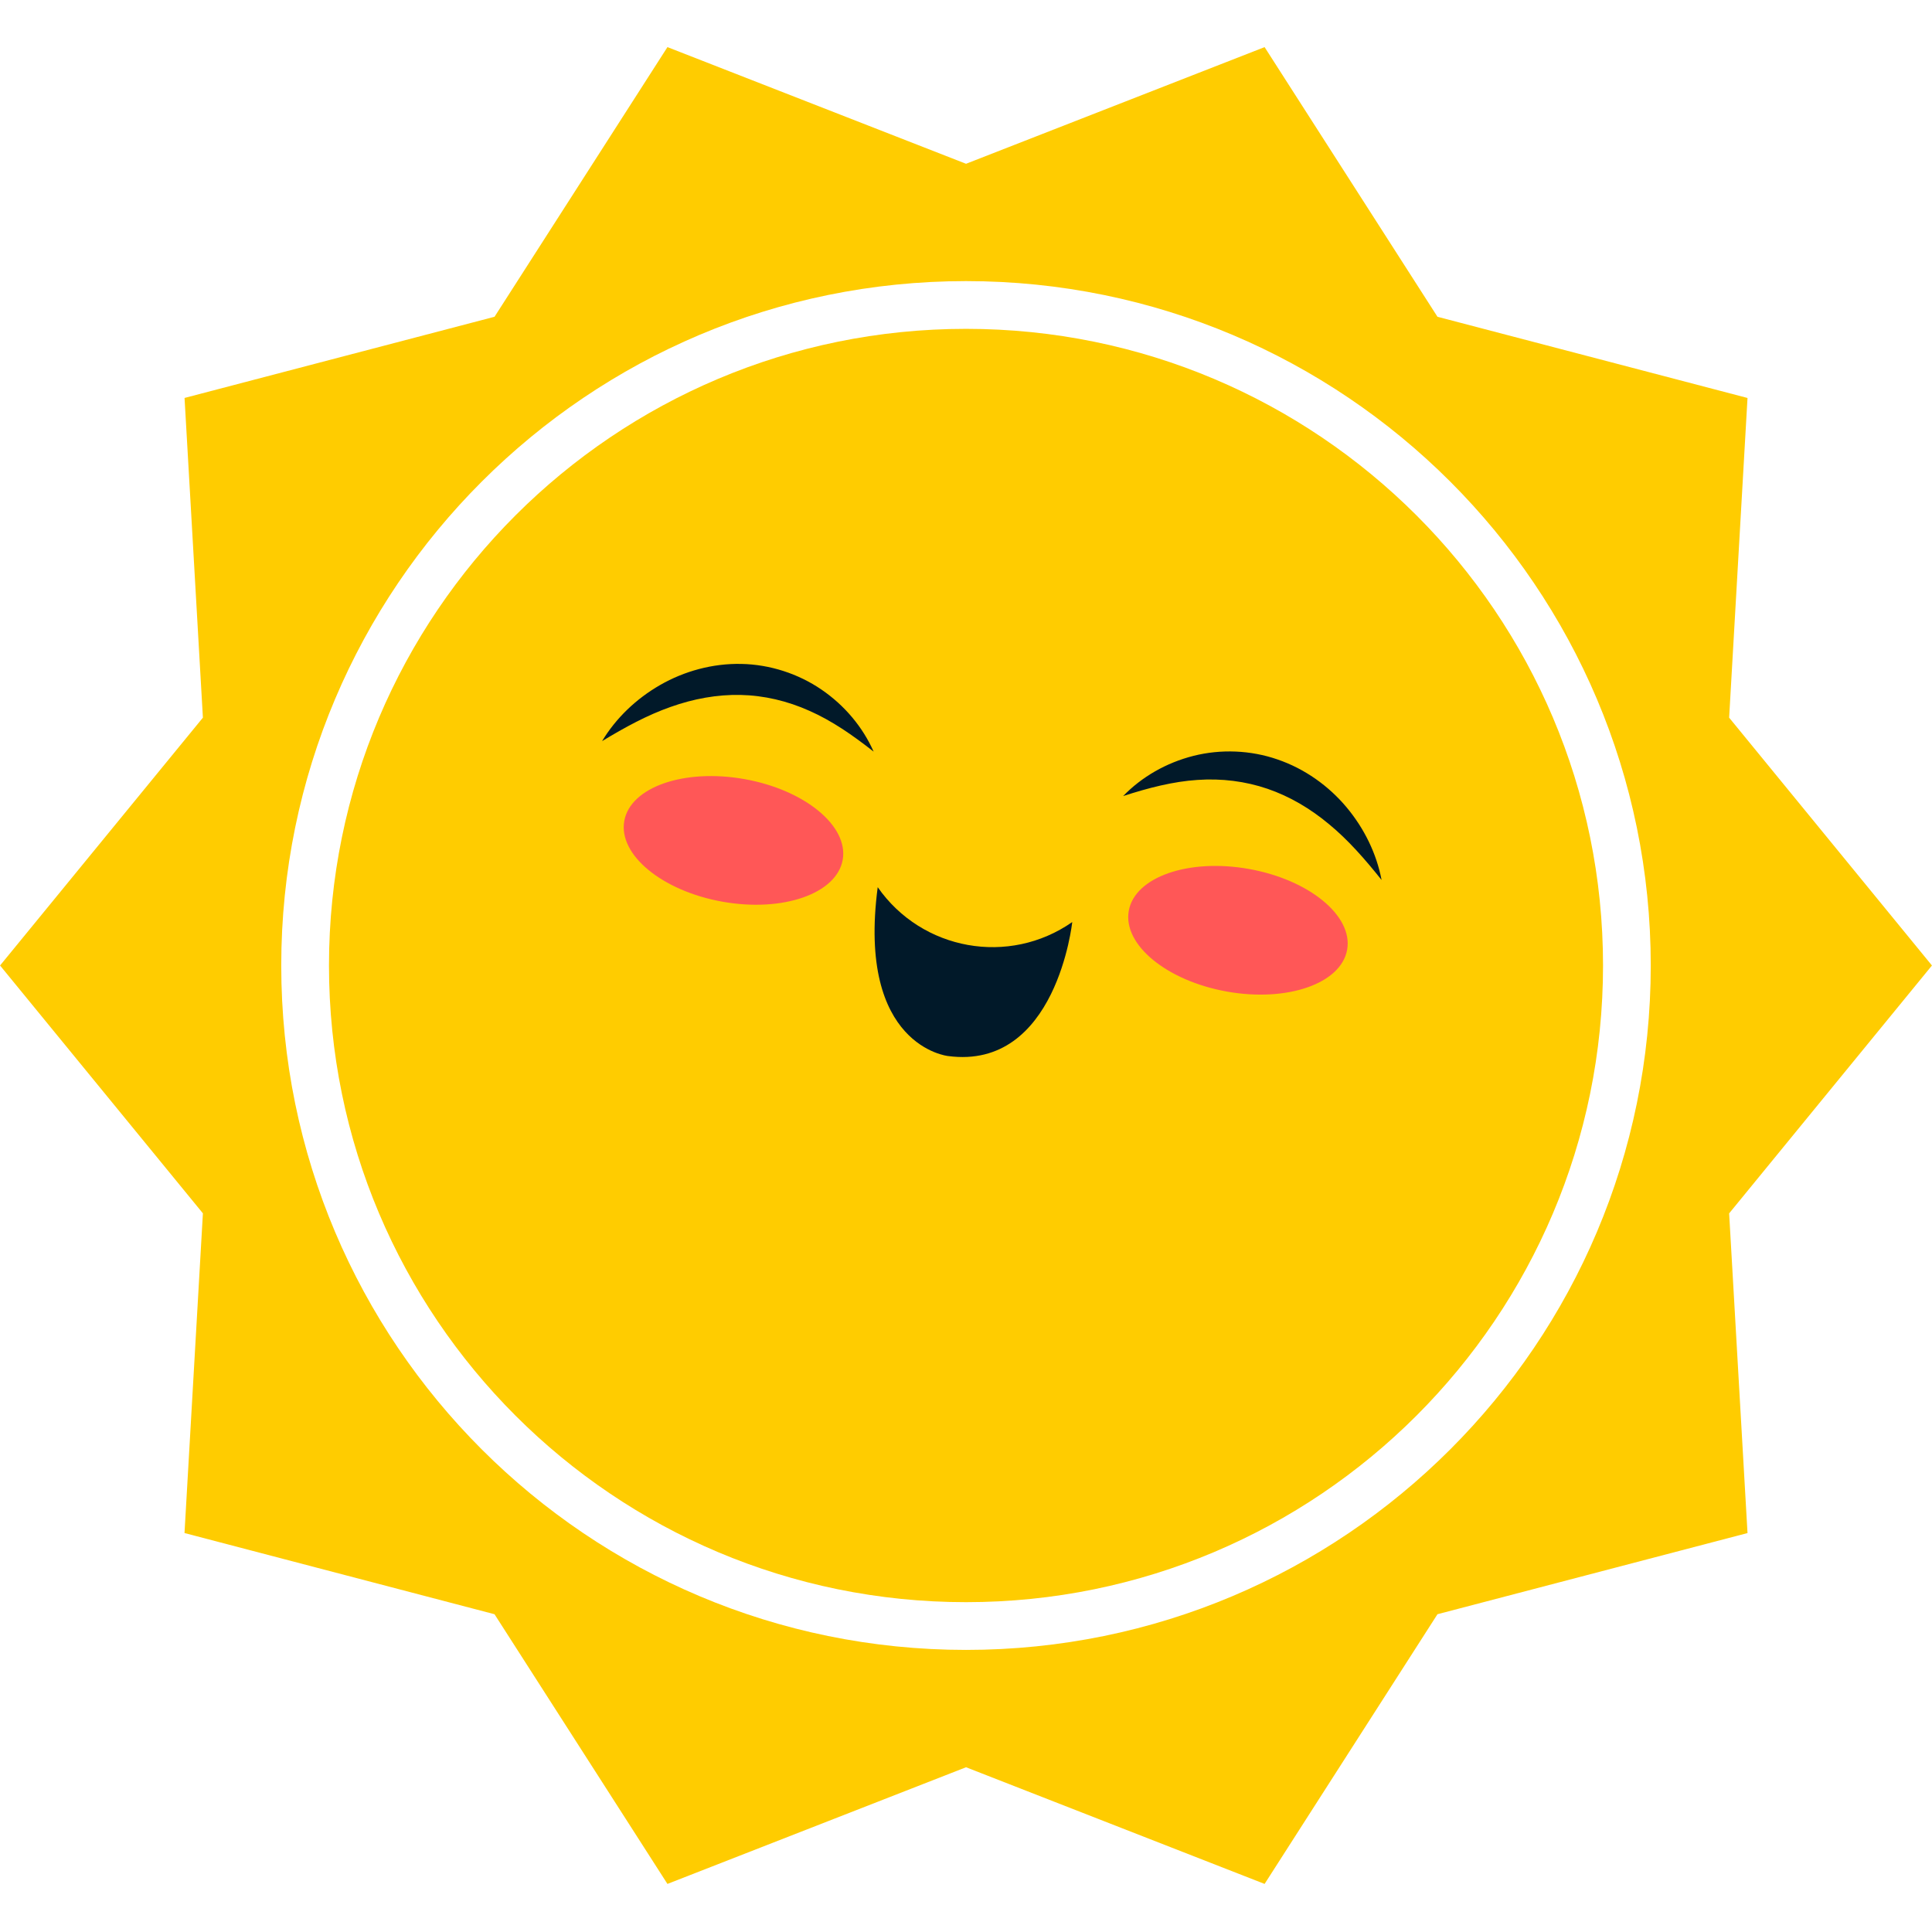
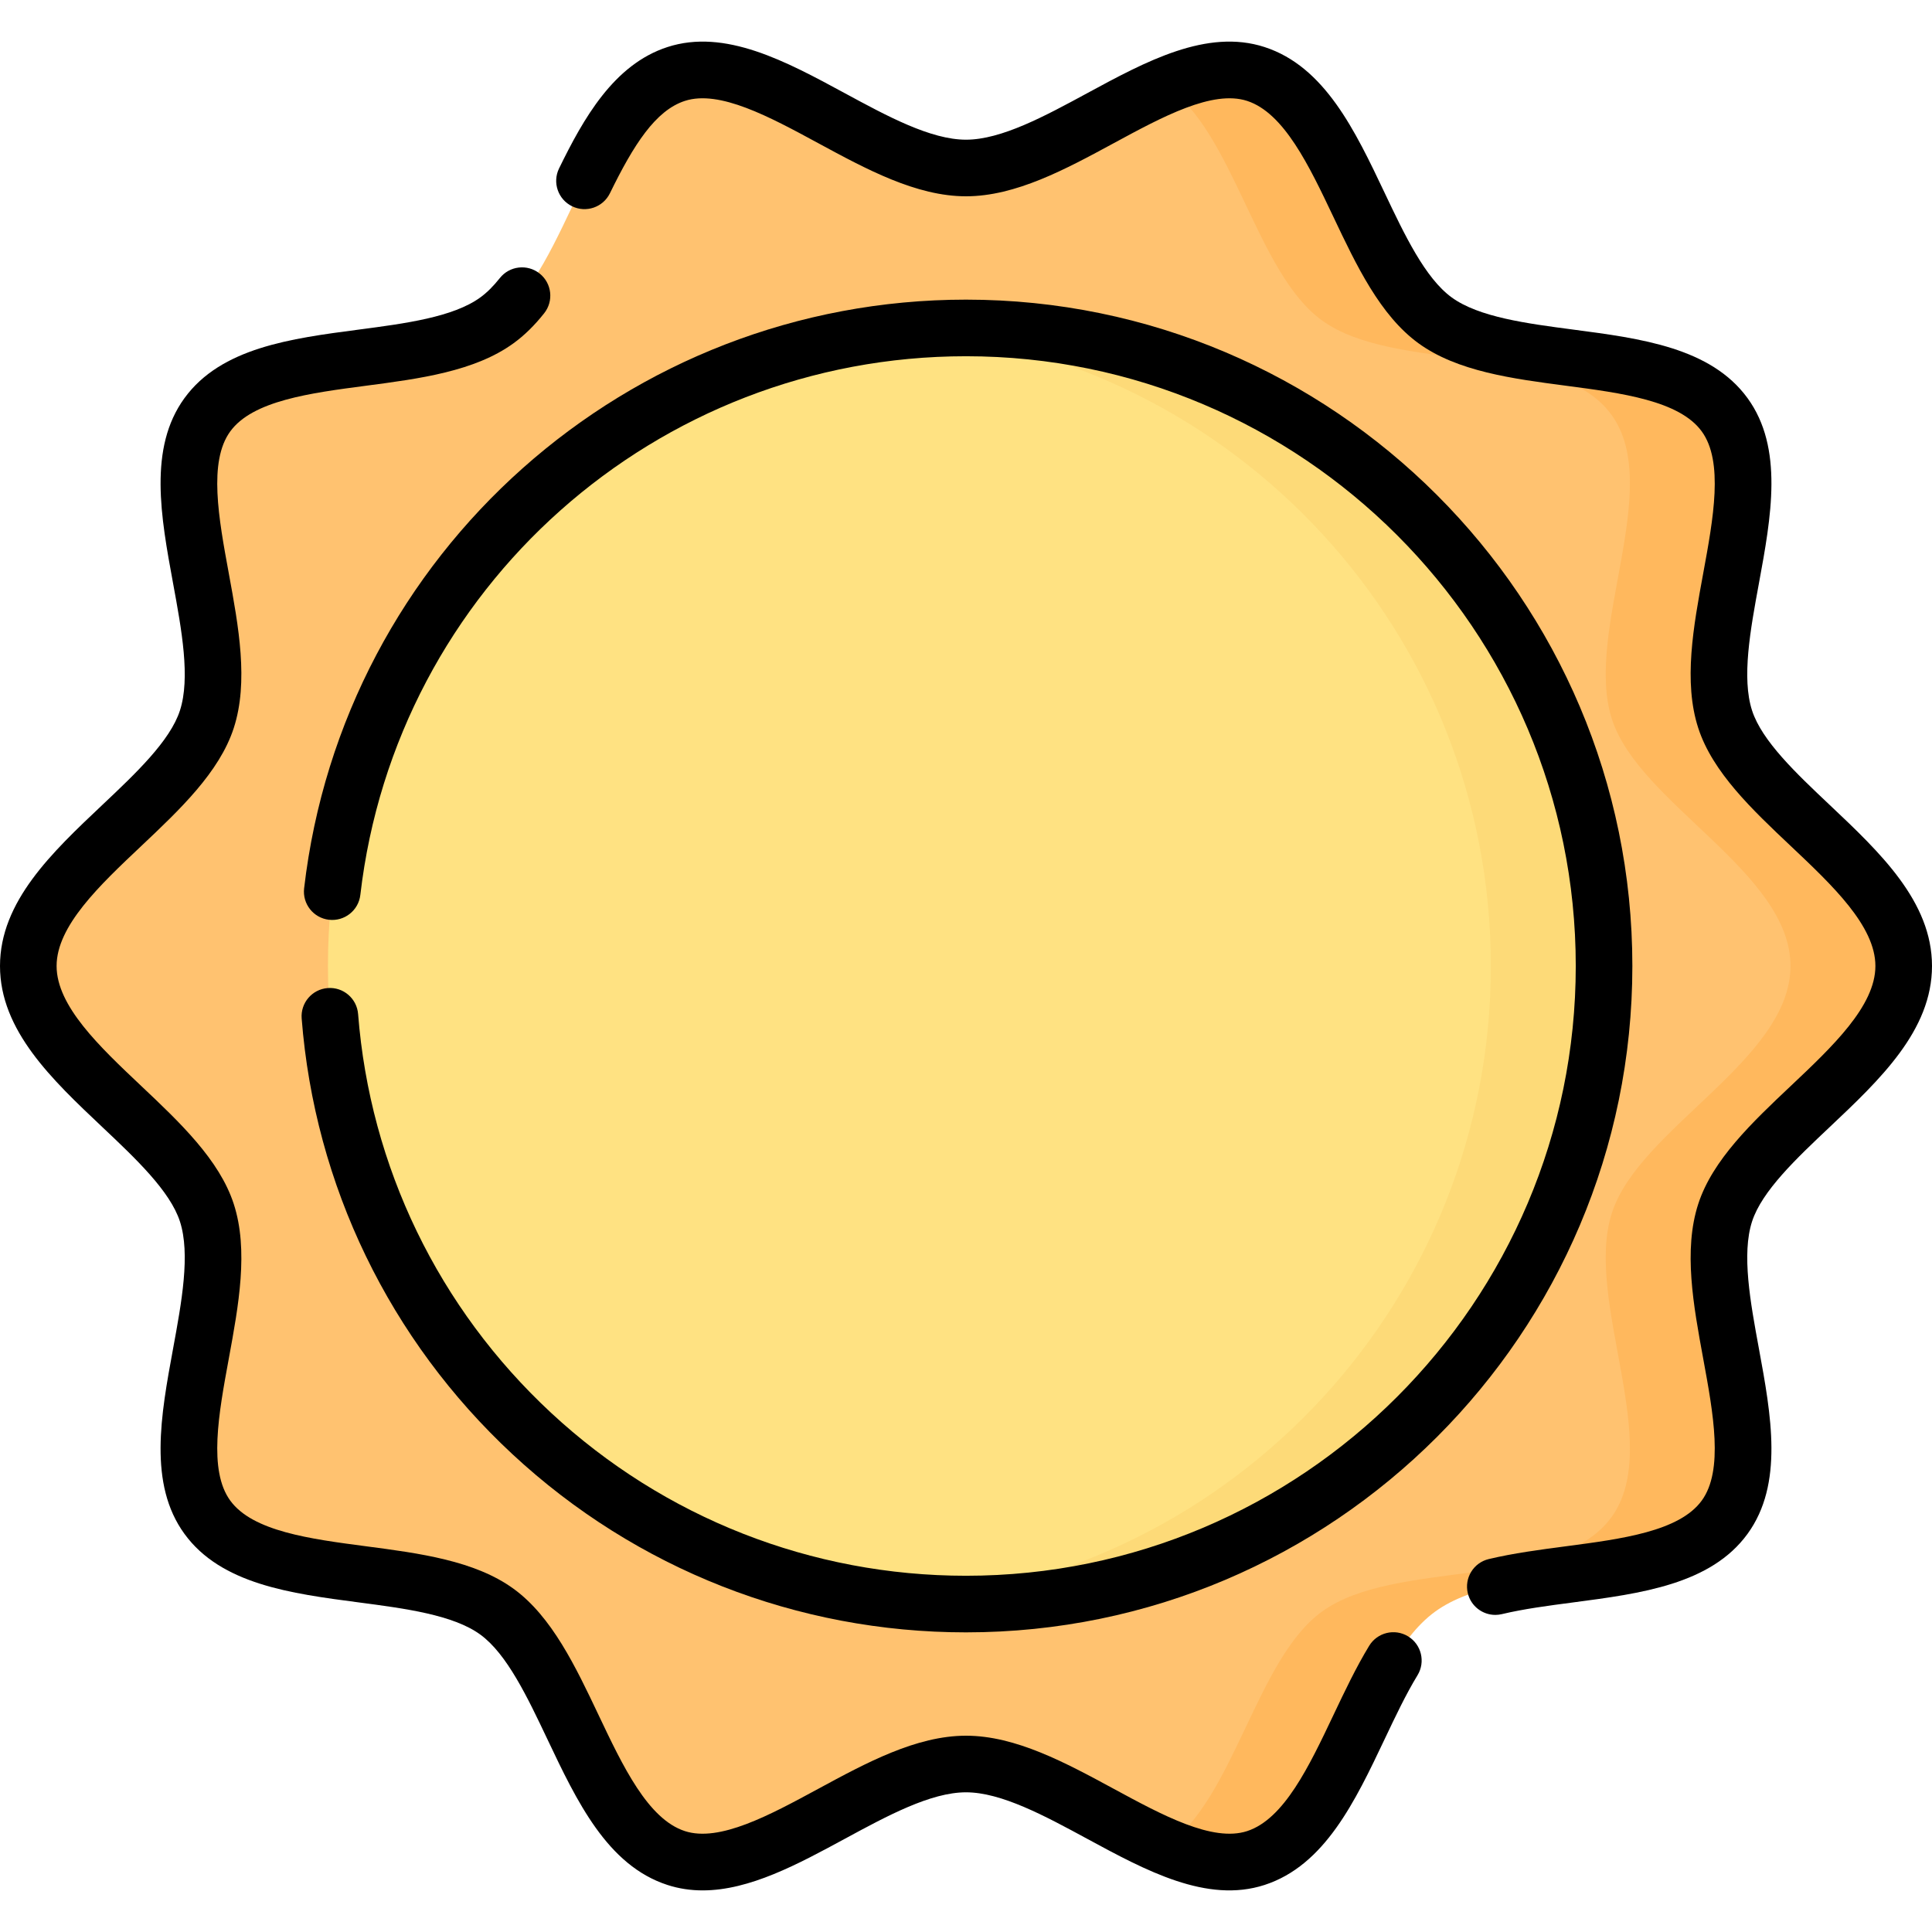
- <svg xmlns="http://www.w3.org/2000/svg" width="375pt" height="375pt" viewBox="0 0 375 375" version="1.2">
-   <defs>
-     <clipPath id="clip1">
-       <path d="M 0 9 L 375 9 L 375 365.906 L 0 365.906 Z M 0 9 " />
-     </clipPath>
-   </defs>
-   <g id="surface1">
-     <path style=" stroke:none;fill-rule:nonzero;fill:rgb(100%,79.999%,0%);fill-opacity:1;" d="M 187.508 63.828 C 119.207 63.828 63.855 119.156 63.855 187.402 C 63.855 255.648 119.207 310.98 187.508 310.98 C 255.781 310.98 311.148 255.648 311.148 187.402 C 311.148 119.156 255.781 63.828 187.508 63.828 " />
-     <g clip-path="url(#clip1)" clip-rule="nonzero">
-       <path style=" stroke:none;fill-rule:nonzero;fill:rgb(100%,79.999%,0%);fill-opacity:1;" d="M 187.508 320.246 C 114.09 320.246 54.59 260.77 54.59 187.402 C 54.59 114.043 114.09 54.562 187.508 54.562 C 260.906 54.562 320.41 114.043 320.41 187.402 C 320.41 260.77 260.906 320.246 187.508 320.246 Z M 374.988 187.402 L 335.625 139.297 L 339.191 77.246 L 279.012 61.484 L 245.457 9.145 L 187.508 31.789 L 129.551 9.145 L 95.988 61.484 L 35.82 77.242 L 39.383 139.297 L 0.012 187.402 L 39.383 235.508 L 35.812 297.562 L 95.984 313.32 L 129.551 365.668 L 187.508 343.023 L 245.457 365.668 L 279.012 313.32 L 339.191 297.566 L 335.625 235.516 L 374.988 187.402 " />
+ <svg xmlns="http://www.w3.org/2000/svg" id="Capa_1" enable-background="new 0 0 512 512" height="512" viewBox="0 0 512 512" width="512">
+   <g>
+     <g>
+       <g>
+         <path d="m494.5 256c0 24.81-40.044 42.987-47.313 65.374-7.534 23.203 13.916 61.396-.139 80.709-14.196 19.506-57.243 10.836-76.749 25.032-19.313 14.055-14.29 55.749-37.492 63.283-7.333 2.381-15.44 2.529-23.9-1.039-17.369-7.324-36.223-21.879-52.907-21.879-24.81 0-54.419 32.187-76.806 24.918-23.203-7.534-28.179-51.228-47.492-65.283-19.506-14.196-62.553-5.526-76.749-25.032-14.055-19.313 7.395-57.507-.139-80.709-7.27-22.387-47.314-40.564-47.314-65.374s40.044-42.987 47.313-65.374c7.534-23.203-13.916-61.396.139-80.709 14.196-19.506 57.243-10.836 76.749-25.032 19.313-14.055 24.29-57.749 47.492-65.283 22.387-7.269 51.997 24.919 76.807 24.919 16.684 0 35.538-14.555 52.906-21.879 8.46-3.567 16.567-3.42 23.9-1.039 23.203 7.534 26.179 50.228 45.492 64.283 19.506 14.196 54.553 4.526 68.749 24.032 14.055 19.313-7.394 57.507.139 80.709 7.27 22.386 47.314 40.563 47.314 65.373z" fill="#ffc270" />
+         <path d="m415.093 256c0 93.388-65.705 168.093-159.093 168.093-5.055 0-10.059.778-15.001.344-86.361-7.592-154.092-80.105-154.092-168.437s67.731-160.845 154.092-168.437c4.943-.435 9.946.344 15.001.344 93.388 0 159.093 74.706 159.093 168.093z" fill="#ffe282" />
+         <g>
+           <path d="m457.187 190.626c-7.534-23.202 13.916-61.396-.139-80.709-14.196-19.506-57.243-10.836-76.749-25.032-19.313-14.055-24.29-57.749-47.492-65.283-7.333-2.381-15.44-.528-23.9 3.039 18.167 12.467 23.899 49.513 41.392 62.244 19.506 14.196 62.553 5.526 76.749 25.032 14.055 19.313-7.394 57.506.139 80.709 7.269 22.387 47.313 40.564 47.313 65.374s-40.044 42.987-47.313 65.374c-7.534 23.203 13.916 61.396-.139 80.709-14.196 19.506-57.243 10.836-76.749 25.032-17.493 12.731-23.225 49.777-41.392 62.244 8.46 3.567 16.567 5.42 23.9 3.039 23.202-7.534 28.179-51.227 47.492-65.283 19.506-14.196 62.553-5.526 76.749-25.032 14.056-19.313-7.394-57.507.139-80.709 7.269-22.387 47.313-40.564 47.313-65.374s-40.044-42.987-47.313-65.374z" fill="#ffb85d" />
+         </g>
+         <path d="m256 86.907c-5.056 0-10.057.235-15 .67 86.359 7.593 154.093 80.092 154.093 168.423s-67.734 160.83-154.093 168.423c4.943.435 9.944.67 15 .67 93.388 0 169.093-75.705 169.093-169.093s-75.705-169.093-169.093-169.093z" fill="#fdda78" />
+       </g>
    </g>
-     <path style=" stroke:none;fill-rule:nonzero;fill:rgb(0.389%,9.799%,16.08%);fill-opacity:1;" d="M 170.363 172.203 C 178.949 184.508 195.848 187.535 208.121 178.973 C 208.121 178.973 205.062 207.777 184.016 204.977 C 184.016 204.977 166.289 203.125 170.363 172.203 " />
-     <path style=" stroke:none;fill-rule:nonzero;fill:rgb(0.389%,9.799%,16.08%);fill-opacity:1;" d="M 116.863 143.852 C 119.547 139.398 123.469 135.633 128.148 132.949 C 132.816 130.27 138.328 128.746 143.891 128.867 C 149.453 128.969 154.969 130.781 159.453 133.852 C 163.945 136.918 167.461 141.129 169.57 145.887 C 165.484 142.676 161.441 139.879 157.117 137.973 C 152.816 136.043 148.312 134.992 143.762 134.887 C 139.203 134.789 134.617 135.625 130.137 137.223 C 125.633 138.805 121.309 141.16 116.863 143.852 " />
-     <path style=" stroke:none;fill-rule:nonzero;fill:rgb(0.389%,9.799%,16.08%);fill-opacity:1;" d="M 268.164 170.805 C 264.926 166.746 261.68 163.039 257.996 160 C 254.352 156.953 250.332 154.582 246.027 153.105 C 241.711 151.633 237.125 151.059 232.426 151.383 C 227.711 151.688 222.949 152.914 218 154.516 C 221.617 150.785 226.379 148.043 231.656 146.711 C 236.922 145.379 242.727 145.586 247.98 147.414 C 253.25 149.215 257.895 152.551 261.355 156.68 C 264.809 160.812 267.188 165.695 268.164 170.805 " />
-     <path style=" stroke:none;fill-rule:nonzero;fill:rgb(100%,34.119%,34.119%);fill-opacity:1;" d="M 261.48 184.34 C 260.309 190.914 249.871 194.551 238.16 192.465 C 226.453 190.379 217.918 183.359 219.094 176.789 C 220.262 170.219 230.699 166.578 242.402 168.664 C 254.113 170.75 262.652 177.77 261.48 184.34 " />
-     <path style=" stroke:none;fill-rule:nonzero;fill:rgb(100%,34.119%,34.119%);fill-opacity:1;" d="M 163.566 166.895 C 162.391 173.469 151.949 177.109 140.246 175.023 C 128.535 172.938 119.996 165.918 121.172 159.348 C 122.344 152.773 132.777 149.137 144.492 151.223 C 156.195 153.305 164.734 160.32 163.566 166.895 " />
+     <g>
+       <g>
+         <path d="m256 432.593c-44.745 0-87.427-16.765-120.185-47.206-32.583-30.278-52.424-71.29-55.869-115.48-.322-4.13 2.765-7.738 6.895-8.06 4.134-.326 7.738 2.765 8.061 6.894 3.151 40.426 21.307 77.95 51.124 105.658 29.974 27.854 69.03 43.194 109.974 43.194 89.103 0 161.593-72.49 161.593-161.593s-72.49-161.593-161.593-161.593c-82.06 0-151.064 61.372-160.507 142.755-.478 4.114-4.193 7.057-8.315 6.585-4.114-.478-7.062-4.2-6.585-8.315 10.322-88.948 85.73-156.025 175.407-156.025 97.374 0 176.593 79.219 176.593 176.593s-79.219 176.593-176.593 176.593z" />
+       </g>
+       <g>
+         <path d="m396.269 427.966c-3.392 0-6.467-2.317-7.289-5.761-.961-4.029 1.525-8.075 5.554-9.036 6.548-1.562 13.631-2.493 20.48-3.393 14.764-1.94 30.029-3.946 35.969-12.107 5.833-8.015 3.066-23.045.391-37.58-2.605-14.15-5.298-28.782-1.32-41.033 3.802-11.709 14.335-21.653 24.522-31.27 11.025-10.406 22.424-21.167 22.424-31.786s-11.399-21.38-22.424-31.787c-10.187-9.617-20.721-19.561-24.522-31.271-3.978-12.251-1.285-26.883 1.32-41.033 2.676-14.535 5.442-29.564-.391-37.579-5.939-8.161-21.206-10.166-35.969-12.106-14.181-1.863-28.844-3.789-39.128-11.274-10.144-7.382-16.429-20.63-22.508-33.443-6.436-13.564-13.09-27.589-22.888-30.771-9.153-2.97-22.427 4.216-35.261 11.169-12.811 6.939-26.057 14.115-39.229 14.115s-26.419-7.176-39.229-14.116c-12.835-6.952-26.108-14.142-35.262-11.169-7.803 2.533-13.588 11.619-19.874 24.482-1.819 3.722-6.311 5.264-10.031 3.445-3.722-1.819-5.264-6.31-3.445-10.031 6.418-13.134 14.461-27.533 28.719-32.162 15.274-4.961 31.424 3.786 47.039 12.246 11.166 6.05 22.713 12.305 32.083 12.305s20.917-6.255 32.084-12.305c15.615-8.459 31.762-17.205 47.038-12.247 15.946 5.178 24.01 22.172 31.808 38.608 5.274 11.116 10.728 22.61 17.783 27.745 7.198 5.238 19.936 6.912 32.255 8.53 17.903 2.352 36.415 4.784 46.143 18.152 9.624 13.223 6.264 31.472 3.015 49.121-2.267 12.313-4.611 25.046-1.806 33.685 2.619 8.066 11.736 16.672 20.553 24.996 13.337 12.59 27.127 25.609 27.127 42.695s-13.79 30.105-27.127 42.695c-8.817 8.323-17.934 16.93-20.553 24.995-2.805 8.639-.461 21.372 1.806 33.685 3.249 17.649 6.608 35.899-3.015 49.122-9.728 13.368-28.24 15.8-46.142 18.152-6.768.889-13.161 1.729-18.953 3.111-.585.139-1.171.206-1.747.206z" />
+       </g>
+       <g>
+         <path d="m186.216 500.975c-3.141 0-6.257-.443-9.338-1.443-15.946-5.178-24.01-22.172-31.808-38.608-5.274-11.116-10.727-22.61-17.783-27.745-7.198-5.238-19.936-6.912-32.255-8.53-17.903-2.352-36.415-4.784-46.144-18.152-9.624-13.223-6.264-31.472-3.015-49.121 2.267-12.314 4.611-25.046 1.806-33.685-2.619-8.065-11.736-16.672-20.553-24.996-13.336-12.591-27.126-25.609-27.126-42.695s13.79-30.105 27.127-42.694c8.817-8.323 17.934-16.93 20.553-24.995 2.805-8.639.461-21.372-1.806-33.685-3.249-17.649-6.608-35.899 3.015-49.122 9.729-13.368 28.241-15.8 46.144-18.152 12.319-1.618 25.058-3.292 32.256-8.53 1.749-1.273 3.442-2.952 5.175-5.133 2.576-3.243 7.294-3.784 10.538-1.206 3.243 2.577 3.783 7.294 1.206 10.537-2.587 3.256-5.234 5.85-8.093 7.93-10.285 7.485-24.948 9.412-39.129 11.275-14.764 1.94-30.03 3.945-35.969 12.106-5.833 8.015-3.066 23.045-.391 37.58 2.605 14.15 5.298 28.782 1.32 41.033-3.802 11.71-14.335 21.654-24.522 31.271-11.025 10.405-22.424 21.167-22.424 31.785 0 10.619 11.399 21.38 22.424 31.787 10.187 9.617 20.721 19.561 24.522 31.271 3.978 12.251 1.285 26.883-1.32 41.033-2.676 14.535-5.442 29.564.391 37.579 5.939 8.161 21.206 10.167 35.969 12.106 14.181 1.863 28.844 3.79 39.129 11.275 10.143 7.382 16.429 20.63 22.508 33.443 6.436 13.564 13.09 27.59 22.888 30.771 9.156 2.975 22.427-4.216 35.261-11.169 12.81-6.94 26.057-14.116 39.229-14.116s26.418 7.176 39.229 14.116c12.834 6.952 26.106 14.14 35.261 11.169 9.797-3.181 16.452-17.207 22.887-30.771 2.948-6.212 5.996-12.636 9.468-18.341 2.154-3.538 6.768-4.661 10.306-2.507 3.539 2.153 4.661 6.768 2.507 10.306-3.068 5.039-5.818 10.835-8.729 16.972-7.798 16.435-15.861 33.43-31.807 38.607-15.276 4.96-31.424-3.787-47.039-12.246-11.167-6.05-22.714-12.305-32.084-12.305s-20.917 6.256-32.083 12.305c-12.466 6.753-25.271 13.689-37.701 13.69z" />
+       </g>
+     </g>
  </g>
</svg>
